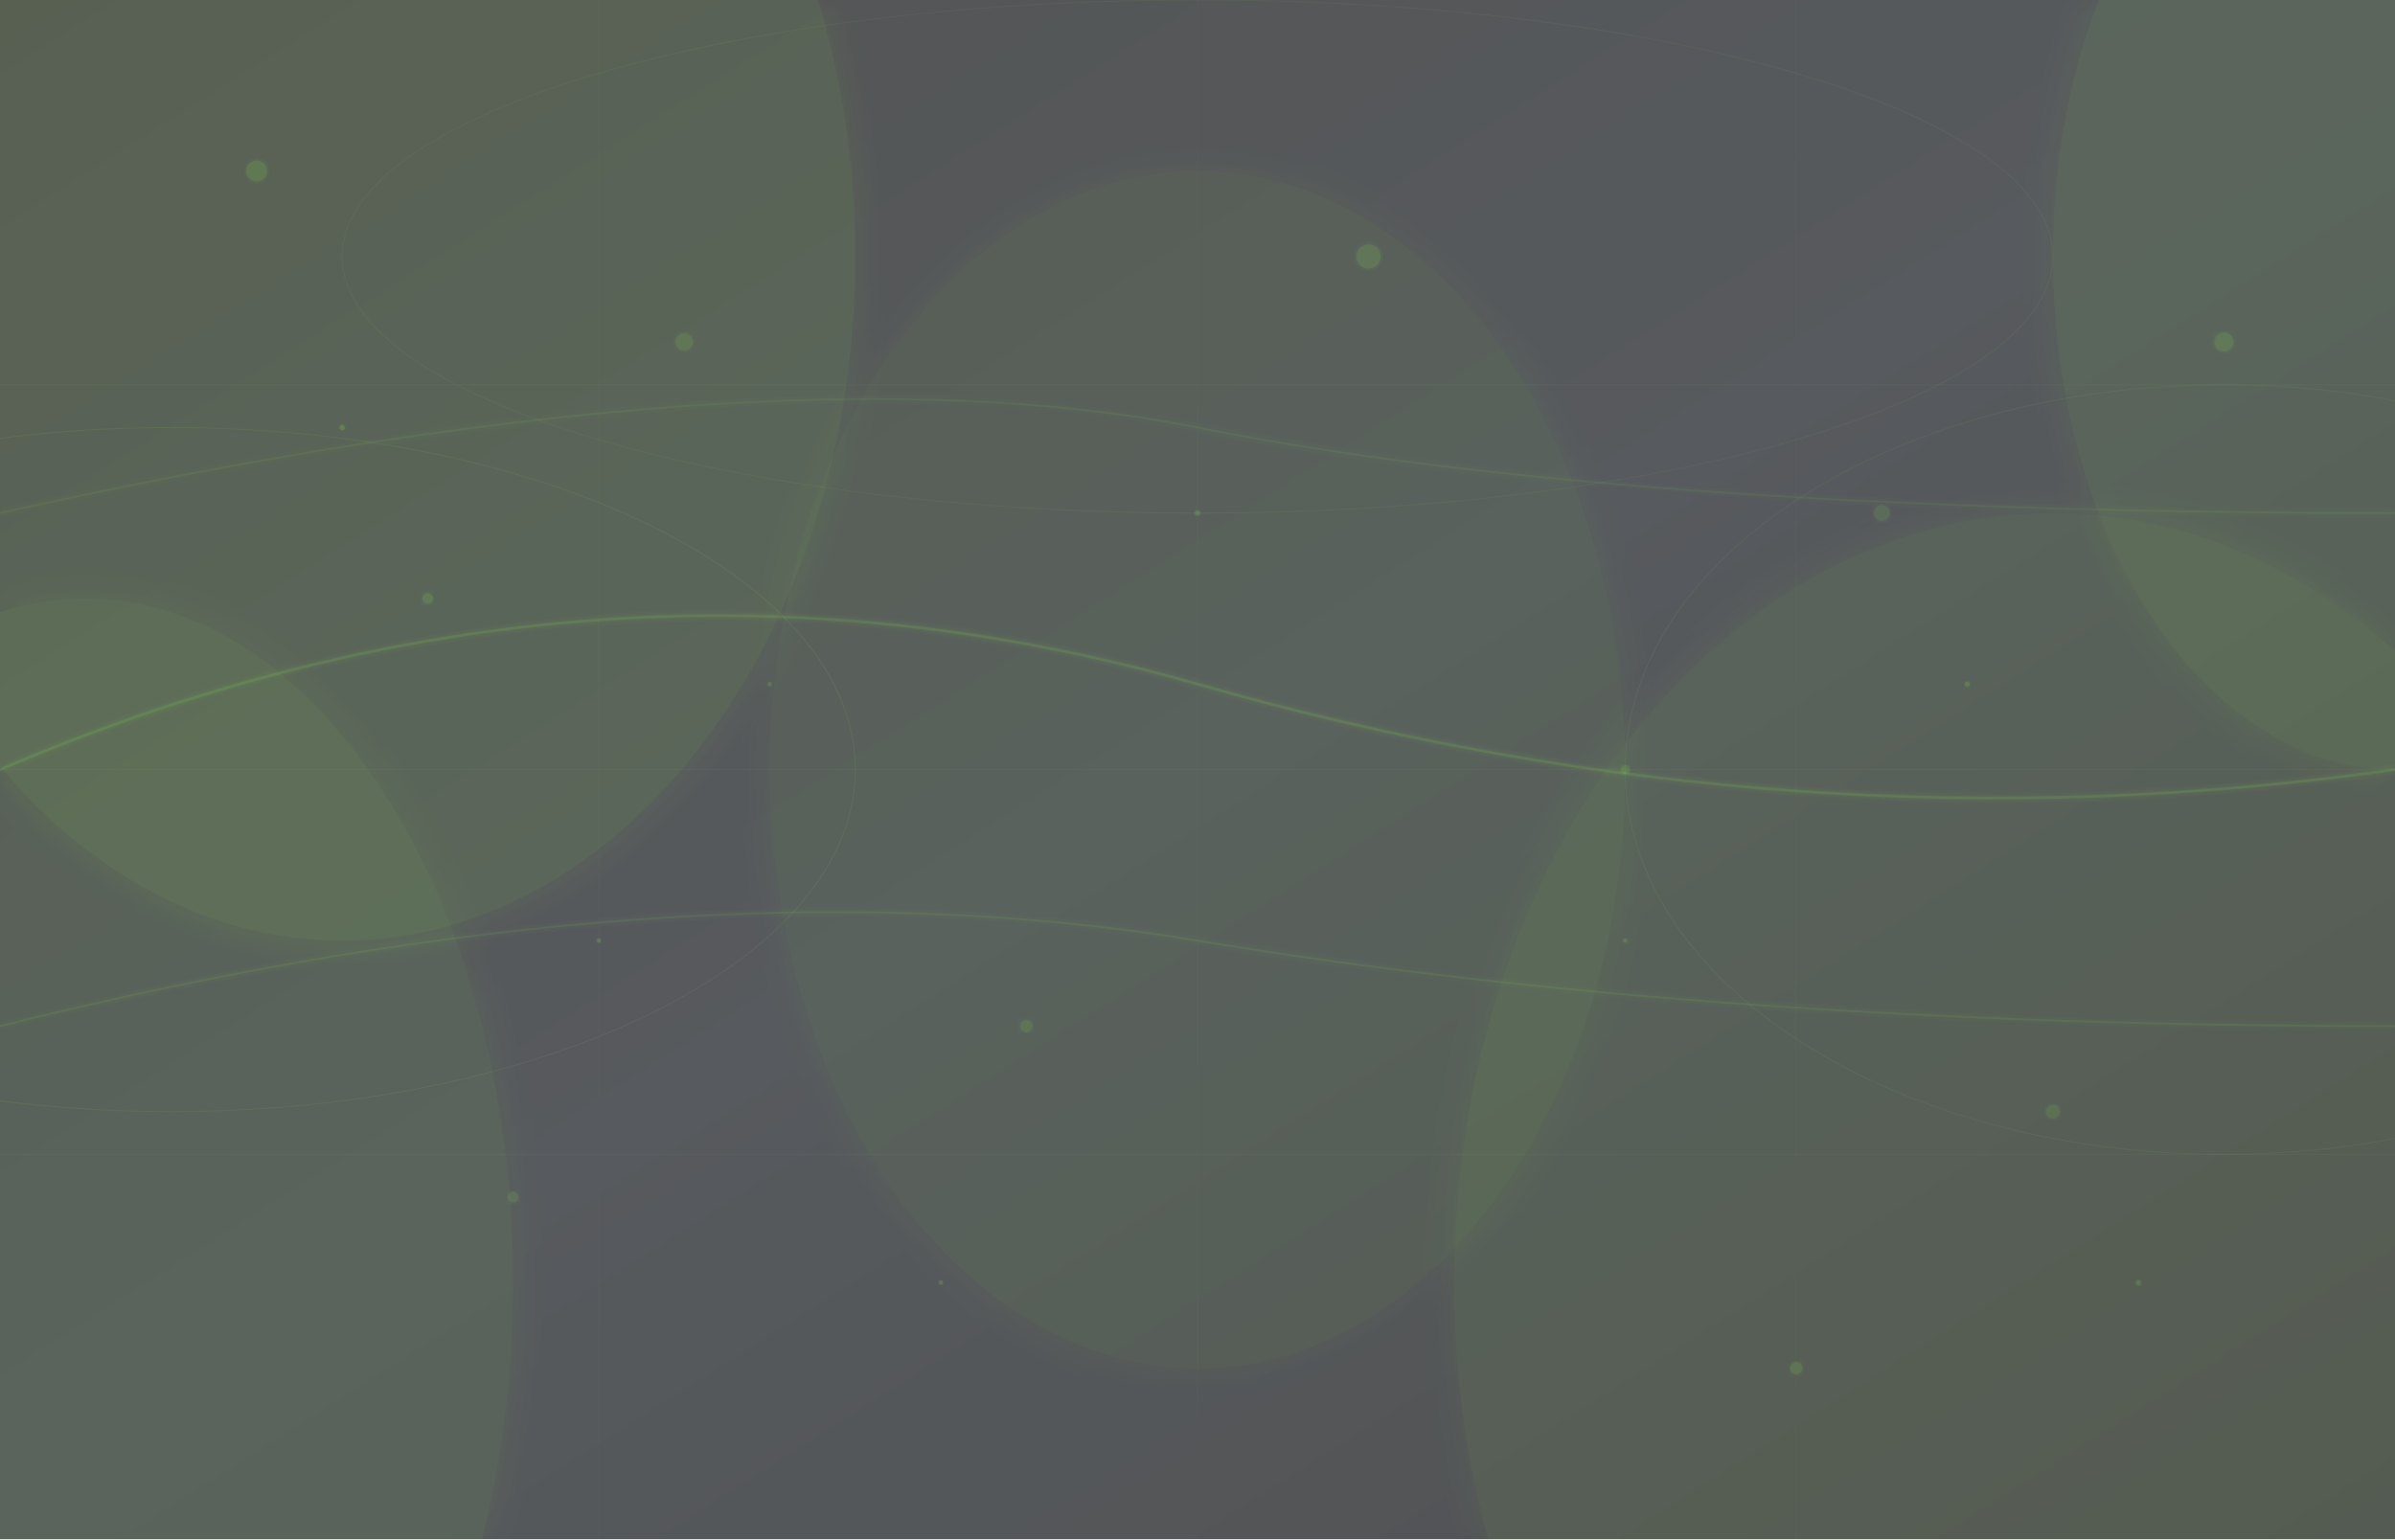
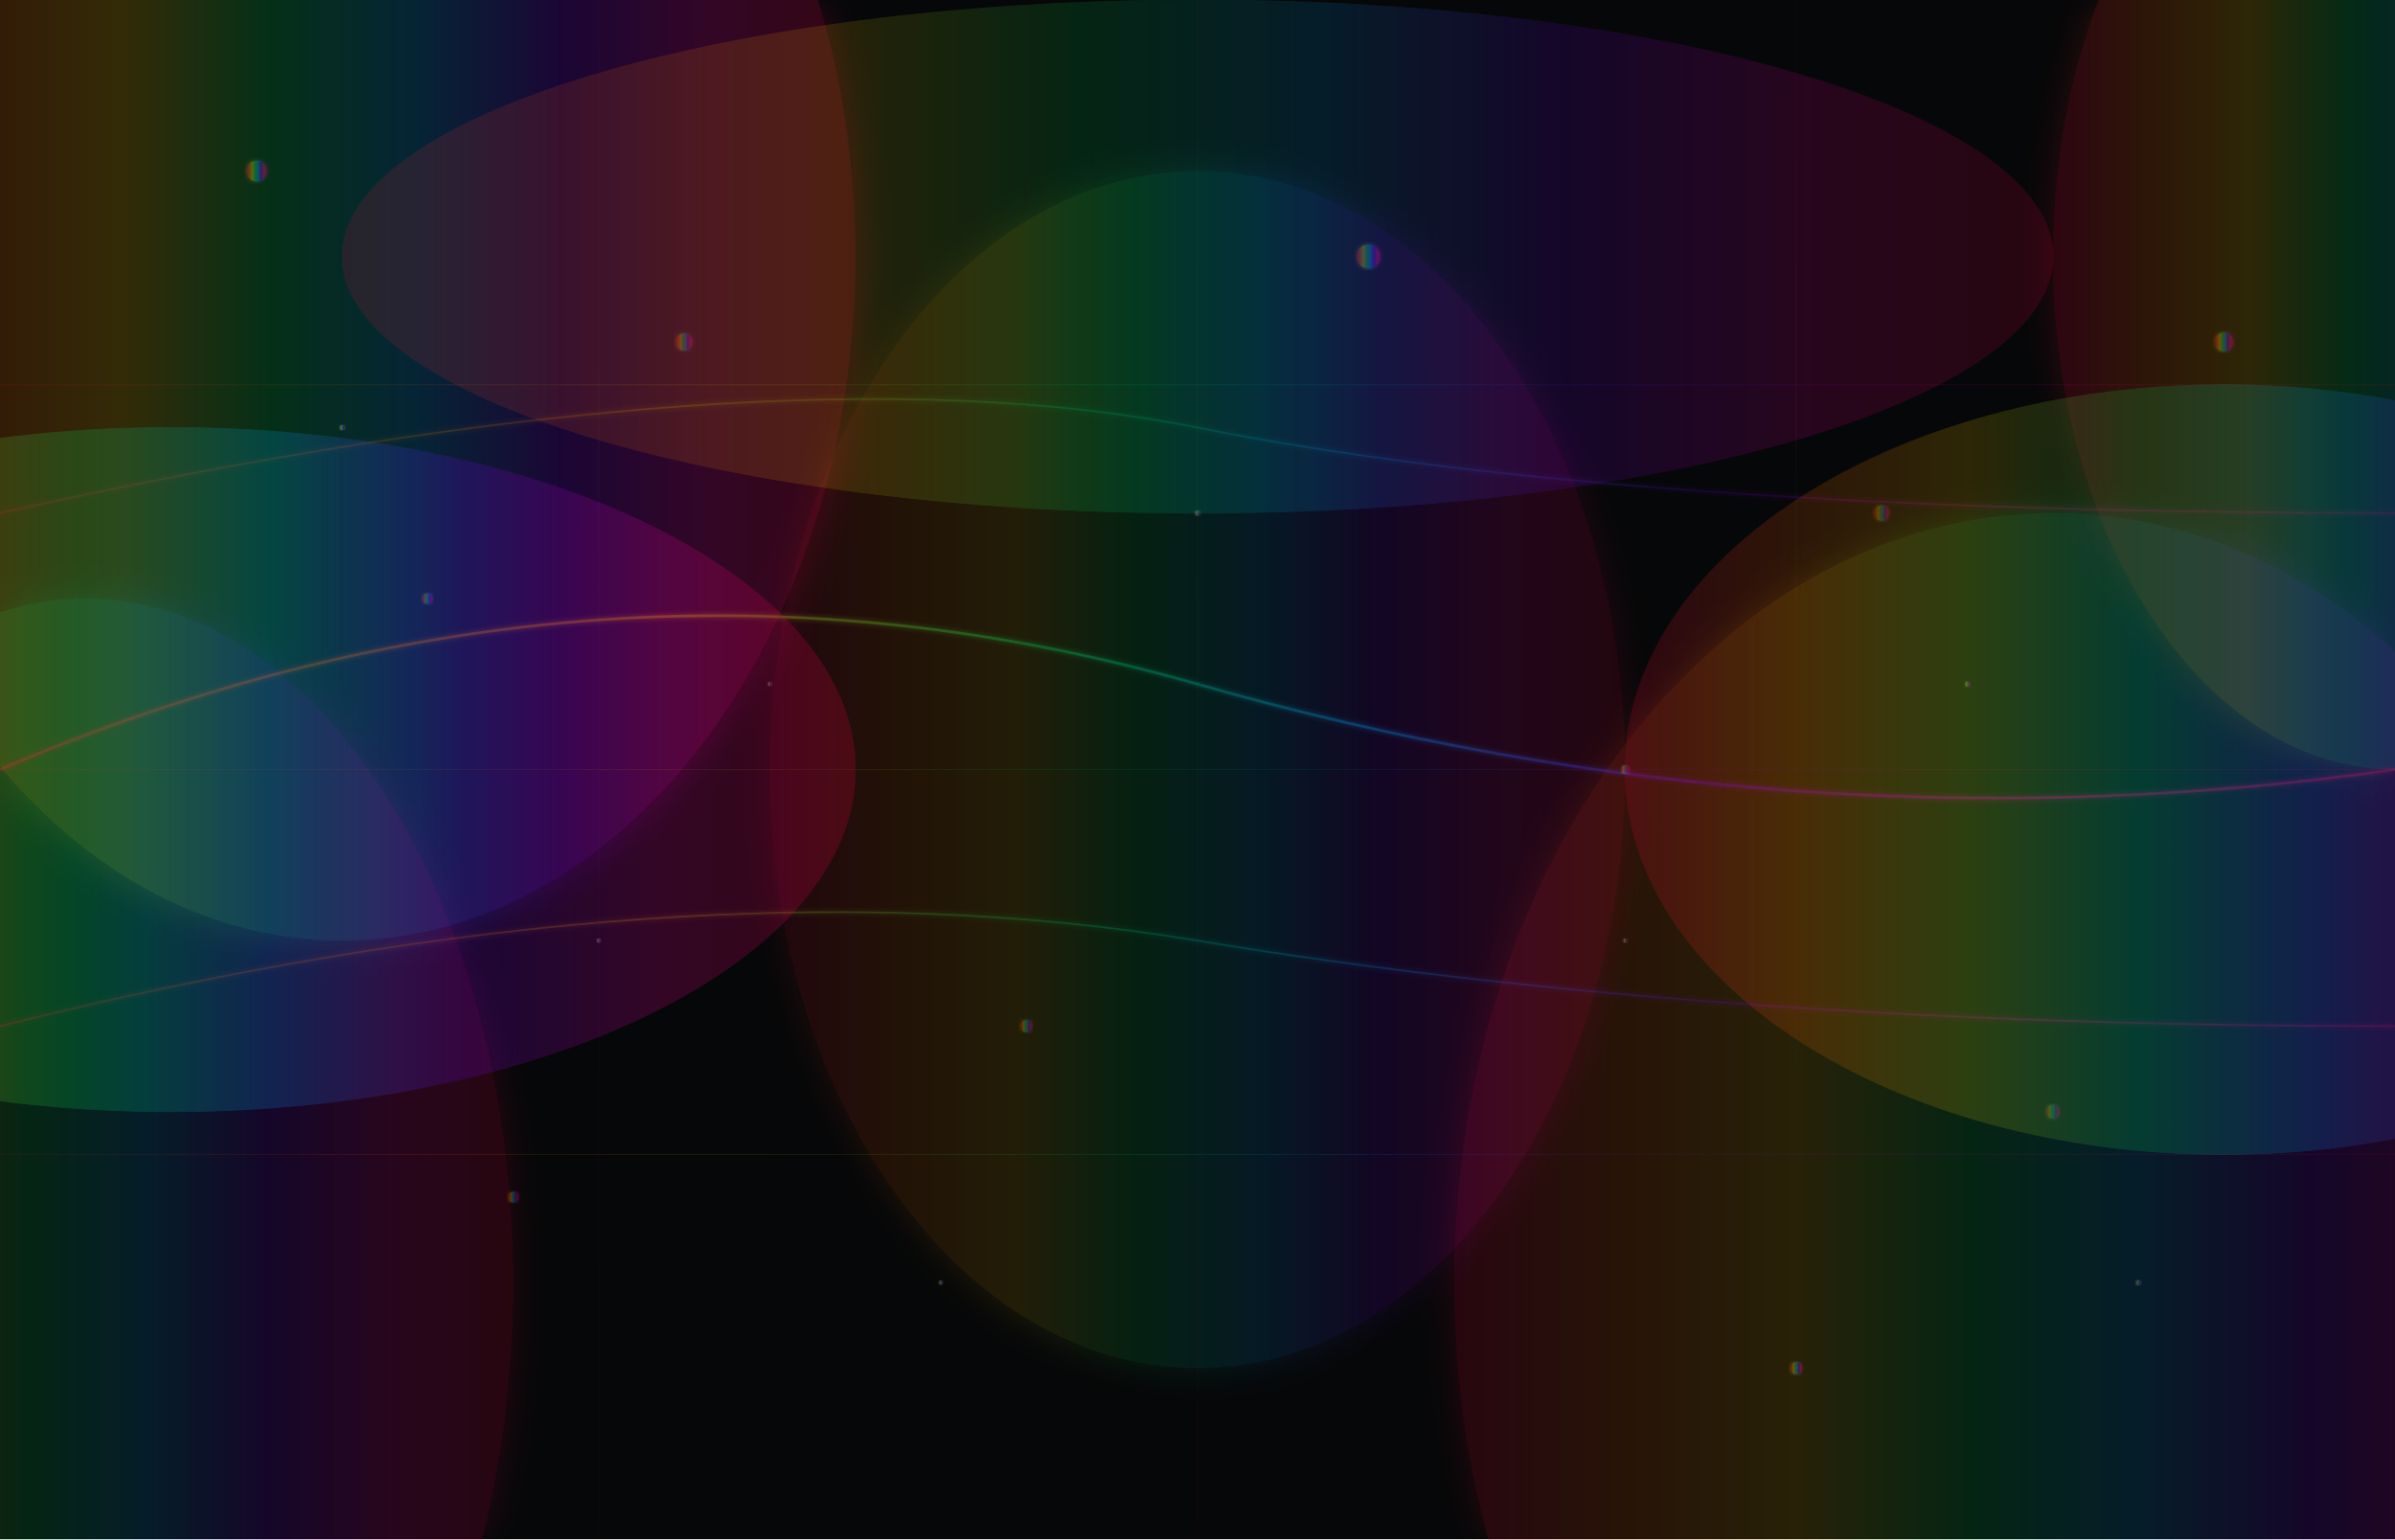
<svg xmlns="http://www.w3.org/2000/svg" viewBox="0 0 2800 1800">
  <defs>
-     <linearGradient id="darkBg" x1="0%" y1="0%" x2="100%" y2="100%">
-       <stop offset="0%" style="stop-color:#0a0a0a;stop-opacity:1" />
-       <stop offset="50%" style="stop-color:#0f1419;stop-opacity:1" />
-       <stop offset="100%" style="stop-color:#060708;stop-opacity:1" />
+     <linearGradient id="rh1" gradientUnits="userSpaceOnUse" x1="-200.00" y1="300.00" x2="1000.00" y2="300.00">
+       <stop offset="0%" stop-color="#ff0040" />
+       <stop offset="14.3%" stop-color="#ff6600" />
+       <stop offset="28.6%" stop-color="#ffcc00" />
+       <stop offset="42.9%" stop-color="#00e85a" />
+       <stop offset="57.1%" stop-color="#00aaff" />
+       <stop offset="71.4%" stop-color="#7700ff" />
+       <stop offset="85.7%" stop-color="#ff00aa" />
+       <stop offset="100%" stop-color="#ff0040" />
+     </linearGradient>
+     <linearGradient id="rh2" gradientUnits="userSpaceOnUse" x1="1700.00" y1="1500.00" x2="3100.00" y2="1500.00">
+       <stop offset="0%" stop-color="#ff0040" />
+       <stop offset="14.3%" stop-color="#ff6600" />
+       <stop offset="28.6%" stop-color="#ffcc00" />
+       <stop offset="42.9%" stop-color="#00e85a" />
+       <stop offset="57.1%" stop-color="#00aaff" />
+       <stop offset="71.4%" stop-color="#7700ff" />
+       <stop offset="85.7%" stop-color="#ff00aa" />
+       <stop offset="100%" stop-color="#ff0040" />
+     </linearGradient>
+     <linearGradient id="rh3" gradientUnits="userSpaceOnUse" x1="900.00" y1="900.00" x2="1900.00" y2="900.00">
+       <stop offset="0%" stop-color="#ff0040" />
+       <stop offset="14.3%" stop-color="#ff6600" />
+       <stop offset="28.6%" stop-color="#ffcc00" />
+       <stop offset="42.9%" stop-color="#00e85a" />
+       <stop offset="57.1%" stop-color="#00aaff" />
+       <stop offset="71.4%" stop-color="#7700ff" />
+       <stop offset="85.7%" stop-color="#ff00aa" />
+       <stop offset="100%" stop-color="#ff0040" />
+     </linearGradient>
+     <linearGradient id="rh4" gradientUnits="userSpaceOnUse" x1="2400.00" y1="300.00" x2="3200.00" y2="300.00">
+       <stop offset="0%" stop-color="#ff0040" />
+       <stop offset="14.3%" stop-color="#ff6600" />
+       <stop offset="28.6%" stop-color="#ffcc00" />
+       <stop offset="42.9%" stop-color="#00e85a" />
+       <stop offset="57.1%" stop-color="#00aaff" />
+       <stop offset="71.4%" stop-color="#7700ff" />
+       <stop offset="85.7%" stop-color="#ff00aa" />
+       <stop offset="100%" stop-color="#ff0040" />
+     </linearGradient>
+     <linearGradient id="rh5" gradientUnits="userSpaceOnUse" x1="-400.00" y1="1500.00" x2="600.00" y2="1500.00">
+       <stop offset="0%" stop-color="#ff0040" />
+       <stop offset="14.3%" stop-color="#ff6600" />
+       <stop offset="28.6%" stop-color="#ffcc00" />
+       <stop offset="42.9%" stop-color="#00e85a" />
+       <stop offset="57.1%" stop-color="#00aaff" />
+       <stop offset="71.4%" stop-color="#7700ff" />
+       <stop offset="85.7%" stop-color="#ff00aa" />
+       <stop offset="100%" stop-color="#ff0040" />
+     </linearGradient>
+     <linearGradient id="rh6" gradientUnits="userSpaceOnUse" x1="-600.00" y1="900.00" x2="1000.00" y2="900.00">
+       <stop offset="0%" stop-color="#ff0040" />
+       <stop offset="14.3%" stop-color="#ff6600" />
+       <stop offset="28.6%" stop-color="#ffcc00" />
+       <stop offset="42.9%" stop-color="#00e85a" />
+       <stop offset="57.1%" stop-color="#00aaff" />
+       <stop offset="71.4%" stop-color="#7700ff" />
+       <stop offset="85.7%" stop-color="#ff00aa" />
+       <stop offset="100%" stop-color="#ff0040" />
+     </linearGradient>
+     <linearGradient id="rh7" gradientUnits="userSpaceOnUse" x1="1900.00" y1="900.00" x2="3300.00" y2="900.00">
+       <stop offset="0%" stop-color="#ff0040" />
+       <stop offset="14.3%" stop-color="#ff6600" />
+       <stop offset="28.6%" stop-color="#ffcc00" />
+       <stop offset="42.9%" stop-color="#00e85a" />
+       <stop offset="57.1%" stop-color="#00aaff" />
+       <stop offset="71.4%" stop-color="#7700ff" />
+       <stop offset="85.7%" stop-color="#ff00aa" />
+       <stop offset="100%" stop-color="#ff0040" />
+     </linearGradient>
+     <linearGradient id="rh8" gradientUnits="userSpaceOnUse" x1="400.00" y1="300.00" x2="2400.00" y2="300.00">
+       <stop offset="0%" stop-color="#ff0040" />
+       <stop offset="14.3%" stop-color="#ff6600" />
+       <stop offset="28.6%" stop-color="#ffcc00" />
+       <stop offset="42.9%" stop-color="#00e85a" />
+       <stop offset="57.1%" stop-color="#00aaff" />
+       <stop offset="71.4%" stop-color="#7700ff" />
+       <stop offset="85.7%" stop-color="#ff00aa" />
+       <stop offset="100%" stop-color="#ff0040" />
+     </linearGradient>
+     <linearGradient id="rh9" gradientUnits="userSpaceOnUse" x1="0.00" y1="600.00" x2="2800.00" y2="600.00">
+       <stop offset="0%" stop-color="#ff0040" />
+       <stop offset="14.3%" stop-color="#ff6600" />
+       <stop offset="28.6%" stop-color="#ffcc00" />
+       <stop offset="42.9%" stop-color="#00e85a" />
+       <stop offset="57.1%" stop-color="#00aaff" />
+       <stop offset="71.4%" stop-color="#7700ff" />
+       <stop offset="85.7%" stop-color="#ff00aa" />
+       <stop offset="100%" stop-color="#ff0040" />
+     </linearGradient>
+     <linearGradient id="rh10" gradientUnits="userSpaceOnUse" x1="0.00" y1="1000.00" x2="2800.00" y2="1000.00">
+       <stop offset="0%" stop-color="#ff0040" />
+       <stop offset="14.3%" stop-color="#ff6600" />
+       <stop offset="28.6%" stop-color="#ffcc00" />
+       <stop offset="42.9%" stop-color="#00e85a" />
+       <stop offset="57.1%" stop-color="#00aaff" />
+       <stop offset="71.4%" stop-color="#7700ff" />
+       <stop offset="85.7%" stop-color="#ff00aa" />
+       <stop offset="100%" stop-color="#ff0040" />
+     </linearGradient>
+     <linearGradient id="rh11" gradientUnits="userSpaceOnUse" x1="0.00" y1="400.00" x2="2800.00" y2="400.00">
+       <stop offset="0%" stop-color="#ff0040" />
+       <stop offset="14.3%" stop-color="#ff6600" />
+       <stop offset="28.6%" stop-color="#ffcc00" />
+       <stop offset="42.9%" stop-color="#00e85a" />
+       <stop offset="57.1%" stop-color="#00aaff" />
+       <stop offset="71.4%" stop-color="#7700ff" />
+       <stop offset="85.7%" stop-color="#ff00aa" />
+       <stop offset="100%" stop-color="#ff0040" />
+     </linearGradient>
+     <linearGradient id="rh12" gradientUnits="userSpaceOnUse" x1="288.00" y1="200.00" x2="312.00" y2="200.00">
+       <stop offset="0%" stop-color="#ff0040" />
+       <stop offset="14.3%" stop-color="#ff6600" />
+       <stop offset="28.6%" stop-color="#ffcc00" />
+       <stop offset="42.9%" stop-color="#00e85a" />
+       <stop offset="57.1%" stop-color="#00aaff" />
+       <stop offset="71.4%" stop-color="#7700ff" />
+       <stop offset="85.7%" stop-color="#ff00aa" />
+       <stop offset="100%" stop-color="#ff0040" />
+     </linearGradient>
+     <linearGradient id="rh13" gradientUnits="userSpaceOnUse" x1="790.00" y1="400.00" x2="810.00" y2="400.00">
+       <stop offset="0%" stop-color="#ff0040" />
+       <stop offset="14.3%" stop-color="#ff6600" />
+       <stop offset="28.6%" stop-color="#ffcc00" />
+       <stop offset="42.9%" stop-color="#00e85a" />
+       <stop offset="57.1%" stop-color="#00aaff" />
+       <stop offset="71.4%" stop-color="#7700ff" />
+       <stop offset="85.7%" stop-color="#ff00aa" />
+       <stop offset="100%" stop-color="#ff0040" />
+     </linearGradient>
+     <linearGradient id="rh14" gradientUnits="userSpaceOnUse" x1="1586.00" y1="300.00" x2="1614.00" y2="300.00">
+       <stop offset="0%" stop-color="#ff0040" />
+       <stop offset="14.3%" stop-color="#ff6600" />
+       <stop offset="28.6%" stop-color="#ffcc00" />
+       <stop offset="42.9%" stop-color="#00e85a" />
+       <stop offset="57.1%" stop-color="#00aaff" />
+       <stop offset="71.4%" stop-color="#7700ff" />
+       <stop offset="85.7%" stop-color="#ff00aa" />
+       <stop offset="100%" stop-color="#ff0040" />
+     </linearGradient>
+     <linearGradient id="rh15" gradientUnits="userSpaceOnUse" x1="2191.00" y1="600.00" x2="2209.00" y2="600.00">
+       <stop offset="0%" stop-color="#ff0040" />
+       <stop offset="14.3%" stop-color="#ff6600" />
+       <stop offset="28.6%" stop-color="#ffcc00" />
+       <stop offset="42.9%" stop-color="#00e85a" />
+       <stop offset="57.1%" stop-color="#00aaff" />
+       <stop offset="71.4%" stop-color="#7700ff" />
+       <stop offset="85.7%" stop-color="#ff00aa" />
+       <stop offset="100%" stop-color="#ff0040" />
+     </linearGradient>
+     <linearGradient id="rh16" gradientUnits="userSpaceOnUse" x1="2589.00" y1="400.00" x2="2611.00" y2="400.00">
+       <stop offset="0%" stop-color="#ff0040" />
+       <stop offset="14.3%" stop-color="#ff6600" />
+       <stop offset="28.6%" stop-color="#ffcc00" />
+       <stop offset="42.9%" stop-color="#00e85a" />
+       <stop offset="57.1%" stop-color="#00aaff" />
+       <stop offset="71.4%" stop-color="#7700ff" />
+       <stop offset="85.7%" stop-color="#ff00aa" />
+       <stop offset="100%" stop-color="#ff0040" />
+     </linearGradient>
+     <linearGradient id="rh17" gradientUnits="userSpaceOnUse" x1="494.00" y1="700.00" x2="506.00" y2="700.00">
+       <stop offset="0%" stop-color="#ff0040" />
+       <stop offset="14.3%" stop-color="#ff6600" />
+       <stop offset="28.6%" stop-color="#ffcc00" />
+       <stop offset="42.9%" stop-color="#00e85a" />
+       <stop offset="57.1%" stop-color="#00aaff" />
+       <stop offset="71.4%" stop-color="#7700ff" />
+       <stop offset="85.7%" stop-color="#ff00aa" />
+       <stop offset="100%" stop-color="#ff0040" />
+     </linearGradient>
+     <linearGradient id="rh18" gradientUnits="userSpaceOnUse" x1="1193.00" y1="1200.00" x2="1207.00" y2="1200.00">
+       <stop offset="0%" stop-color="#ff0040" />
+       <stop offset="14.3%" stop-color="#ff6600" />
+       <stop offset="28.6%" stop-color="#ffcc00" />
+       <stop offset="42.9%" stop-color="#00e85a" />
+       <stop offset="57.1%" stop-color="#00aaff" />
+       <stop offset="71.4%" stop-color="#7700ff" />
+       <stop offset="85.7%" stop-color="#ff00aa" />
+       <stop offset="100%" stop-color="#ff0040" />
+     </linearGradient>
+     <linearGradient id="rh19" gradientUnits="userSpaceOnUse" x1="1895.00" y1="900.00" x2="1905.00" y2="900.00">
+       <stop offset="0%" stop-color="#ff0040" />
+       <stop offset="14.3%" stop-color="#ff6600" />
+       <stop offset="28.6%" stop-color="#ffcc00" />
+       <stop offset="42.9%" stop-color="#00e85a" />
+       <stop offset="57.1%" stop-color="#00aaff" />
+       <stop offset="71.4%" stop-color="#7700ff" />
+       <stop offset="85.7%" stop-color="#ff00aa" />
+       <stop offset="100%" stop-color="#ff0040" />
+     </linearGradient>
+     <linearGradient id="rh20" gradientUnits="userSpaceOnUse" x1="2392.00" y1="1300.00" x2="2408.00" y2="1300.00">
+       <stop offset="0%" stop-color="#ff0040" />
+       <stop offset="14.3%" stop-color="#ff6600" />
+       <stop offset="28.6%" stop-color="#ffcc00" />
+       <stop offset="42.9%" stop-color="#00e85a" />
+       <stop offset="57.1%" stop-color="#00aaff" />
+       <stop offset="71.4%" stop-color="#7700ff" />
+       <stop offset="85.7%" stop-color="#ff00aa" />
+       <stop offset="100%" stop-color="#ff0040" />
+     </linearGradient>
+     <linearGradient id="rh21" gradientUnits="userSpaceOnUse" x1="594.00" y1="1400.00" x2="606.00" y2="1400.00">
+       <stop offset="0%" stop-color="#ff0040" />
+       <stop offset="14.3%" stop-color="#ff6600" />
+       <stop offset="28.6%" stop-color="#ffcc00" />
+       <stop offset="42.9%" stop-color="#00e85a" />
+       <stop offset="57.1%" stop-color="#00aaff" />
+       <stop offset="71.4%" stop-color="#7700ff" />
+       <stop offset="85.7%" stop-color="#ff00aa" />
+       <stop offset="100%" stop-color="#ff0040" />
+     </linearGradient>
+     <linearGradient id="rh22" gradientUnits="userSpaceOnUse" x1="2093.00" y1="1600.00" x2="2107.00" y2="1600.00">
+       <stop offset="0%" stop-color="#ff0040" />
+       <stop offset="14.3%" stop-color="#ff6600" />
+       <stop offset="28.6%" stop-color="#ffcc00" />
+       <stop offset="42.9%" stop-color="#00e85a" />
+       <stop offset="57.1%" stop-color="#00aaff" />
+       <stop offset="71.4%" stop-color="#7700ff" />
+       <stop offset="85.7%" stop-color="#ff00aa" />
+       <stop offset="100%" stop-color="#ff0040" />
+     </linearGradient>
+     <linearGradient id="rh23" gradientUnits="userSpaceOnUse" x1="397.00" y1="500.00" x2="403.00" y2="500.00">
+       <stop offset="0%" stop-color="#ff0040" />
+       <stop offset="14.3%" stop-color="#ff6600" />
+       <stop offset="28.6%" stop-color="#ffcc00" />
+       <stop offset="42.9%" stop-color="#00e85a" />
+       <stop offset="57.1%" stop-color="#00aaff" />
+       <stop offset="71.4%" stop-color="#7700ff" />
+       <stop offset="85.7%" stop-color="#ff00aa" />
+       <stop offset="100%" stop-color="#ff0040" />
+     </linearGradient>
+     <linearGradient id="rh24" gradientUnits="userSpaceOnUse" x1="897.50" y1="800.00" x2="902.50" y2="800.00">
+       <stop offset="0%" stop-color="#ff0040" />
+       <stop offset="14.3%" stop-color="#ff6600" />
+       <stop offset="28.6%" stop-color="#ffcc00" />
+       <stop offset="42.9%" stop-color="#00e85a" />
+       <stop offset="57.1%" stop-color="#00aaff" />
+       <stop offset="71.4%" stop-color="#7700ff" />
+       <stop offset="85.7%" stop-color="#ff00aa" />
+       <stop offset="100%" stop-color="#ff0040" />
+     </linearGradient>
+     <linearGradient id="rh25" gradientUnits="userSpaceOnUse" x1="1397.00" y1="600.00" x2="1403.00" y2="600.00">
+       <stop offset="0%" stop-color="#ff0040" />
+       <stop offset="14.3%" stop-color="#ff6600" />
+       <stop offset="28.6%" stop-color="#ffcc00" />
+       <stop offset="42.9%" stop-color="#00e85a" />
+       <stop offset="57.1%" stop-color="#00aaff" />
+       <stop offset="71.4%" stop-color="#7700ff" />
+       <stop offset="85.7%" stop-color="#ff00aa" />
+       <stop offset="100%" stop-color="#ff0040" />
+     </linearGradient>
+     <linearGradient id="rh26" gradientUnits="userSpaceOnUse" x1="1897.50" y1="1100.00" x2="1902.50" y2="1100.00">
+       <stop offset="0%" stop-color="#ff0040" />
+       <stop offset="14.3%" stop-color="#ff6600" />
+       <stop offset="28.6%" stop-color="#ffcc00" />
+       <stop offset="42.9%" stop-color="#00e85a" />
+       <stop offset="57.1%" stop-color="#00aaff" />
+       <stop offset="71.4%" stop-color="#7700ff" />
+       <stop offset="85.7%" stop-color="#ff00aa" />
+       <stop offset="100%" stop-color="#ff0040" />
+     </linearGradient>
+     <linearGradient id="rh27" gradientUnits="userSpaceOnUse" x1="2297.00" y1="800.00" x2="2303.00" y2="800.00">
+       <stop offset="0%" stop-color="#ff0040" />
+       <stop offset="14.3%" stop-color="#ff6600" />
+       <stop offset="28.6%" stop-color="#ffcc00" />
+       <stop offset="42.9%" stop-color="#00e85a" />
+       <stop offset="57.1%" stop-color="#00aaff" />
+       <stop offset="71.4%" stop-color="#7700ff" />
+       <stop offset="85.7%" stop-color="#ff00aa" />
+       <stop offset="100%" stop-color="#ff0040" />
+     </linearGradient>
+     <linearGradient id="rh28" gradientUnits="userSpaceOnUse" x1="697.50" y1="1100.00" x2="702.50" y2="1100.00">
+       <stop offset="0%" stop-color="#ff0040" />
+       <stop offset="14.3%" stop-color="#ff6600" />
+       <stop offset="28.6%" stop-color="#ffcc00" />
+       <stop offset="42.9%" stop-color="#00e85a" />
+       <stop offset="57.1%" stop-color="#00aaff" />
+       <stop offset="71.4%" stop-color="#7700ff" />
+       <stop offset="85.7%" stop-color="#ff00aa" />
+       <stop offset="100%" stop-color="#ff0040" />
+     </linearGradient>
+     <linearGradient id="rh29" gradientUnits="userSpaceOnUse" x1="2497.00" y1="1500.00" x2="2503.00" y2="1500.00">
+       <stop offset="0%" stop-color="#ff0040" />
+       <stop offset="14.3%" stop-color="#ff6600" />
+       <stop offset="28.6%" stop-color="#ffcc00" />
+       <stop offset="42.9%" stop-color="#00e85a" />
+       <stop offset="57.1%" stop-color="#00aaff" />
+       <stop offset="71.4%" stop-color="#7700ff" />
+       <stop offset="85.7%" stop-color="#ff00aa" />
+       <stop offset="100%" stop-color="#ff0040" />
+     </linearGradient>
+     <linearGradient id="rh30" gradientUnits="userSpaceOnUse" x1="1097.50" y1="1500.00" x2="1102.50" y2="1500.00">
+       <stop offset="0%" stop-color="#ff0040" />
+       <stop offset="14.3%" stop-color="#ff6600" />
+       <stop offset="28.6%" stop-color="#ffcc00" />
+       <stop offset="42.9%" stop-color="#00e85a" />
+       <stop offset="57.1%" stop-color="#00aaff" />
+       <stop offset="71.4%" stop-color="#7700ff" />
+       <stop offset="85.7%" stop-color="#ff00aa" />
+       <stop offset="100%" stop-color="#ff0040" />
+     </linearGradient>
+     <linearGradient id="rh31" gradientUnits="userSpaceOnUse" x1="0.00" y1="450.00" x2="2800.00" y2="450.00">
+       <stop offset="0%" stop-color="#ff0040" />
+       <stop offset="14.3%" stop-color="#ff6600" />
+       <stop offset="28.6%" stop-color="#ffcc00" />
+       <stop offset="42.9%" stop-color="#00e85a" />
+       <stop offset="57.1%" stop-color="#00aaff" />
+       <stop offset="71.4%" stop-color="#7700ff" />
+       <stop offset="85.7%" stop-color="#ff00aa" />
+       <stop offset="100%" stop-color="#ff0040" />
+     </linearGradient>
+     <linearGradient id="rh32" gradientUnits="userSpaceOnUse" x1="0.00" y1="900.00" x2="2800.00" y2="900.00">
+       <stop offset="0%" stop-color="#ff0040" />
+       <stop offset="14.3%" stop-color="#ff6600" />
+       <stop offset="28.6%" stop-color="#ffcc00" />
+       <stop offset="42.9%" stop-color="#00e85a" />
+       <stop offset="57.1%" stop-color="#00aaff" />
+       <stop offset="71.4%" stop-color="#7700ff" />
+       <stop offset="85.7%" stop-color="#ff00aa" />
+       <stop offset="100%" stop-color="#ff0040" />
+     </linearGradient>
+     <linearGradient id="rh33" gradientUnits="userSpaceOnUse" x1="0.00" y1="1350.00" x2="2800.00" y2="1350.00">
+       <stop offset="0%" stop-color="#ff0040" />
+       <stop offset="14.3%" stop-color="#ff6600" />
+       <stop offset="28.6%" stop-color="#ffcc00" />
+       <stop offset="42.9%" stop-color="#00e85a" />
+       <stop offset="57.1%" stop-color="#00aaff" />
+       <stop offset="71.4%" stop-color="#7700ff" />
+       <stop offset="85.7%" stop-color="#ff00aa" />
+       <stop offset="100%" stop-color="#ff0040" />
+     </linearGradient>
+     <linearGradient id="rh34" gradientUnits="userSpaceOnUse" x1="700.00" y1="0.00" x2="700.00" y2="1800.00">
+       <stop offset="0%" stop-color="#ff0040" />
+       <stop offset="14.3%" stop-color="#ff6600" />
+       <stop offset="28.6%" stop-color="#ffcc00" />
+       <stop offset="42.9%" stop-color="#00e85a" />
+       <stop offset="57.1%" stop-color="#00aaff" />
+       <stop offset="71.4%" stop-color="#7700ff" />
+       <stop offset="85.7%" stop-color="#ff00aa" />
+       <stop offset="100%" stop-color="#ff0040" />
+     </linearGradient>
+     <linearGradient id="rh35" gradientUnits="userSpaceOnUse" x1="1400.00" y1="0.00" x2="1400.00" y2="1800.00">
+       <stop offset="0%" stop-color="#ff0040" />
+       <stop offset="14.3%" stop-color="#ff6600" />
+       <stop offset="28.6%" stop-color="#ffcc00" />
+       <stop offset="42.9%" stop-color="#00e85a" />
+       <stop offset="57.1%" stop-color="#00aaff" />
+       <stop offset="71.4%" stop-color="#7700ff" />
+       <stop offset="85.7%" stop-color="#ff00aa" />
+       <stop offset="100%" stop-color="#ff0040" />
+     </linearGradient>
+     <linearGradient id="rh36" gradientUnits="userSpaceOnUse" x1="2100.00" y1="0.00" x2="2100.00" y2="1800.00">
+       <stop offset="0%" stop-color="#ff0040" />
+       <stop offset="14.3%" stop-color="#ff6600" />
+       <stop offset="28.6%" stop-color="#ffcc00" />
+       <stop offset="42.9%" stop-color="#00e85a" />
+       <stop offset="57.1%" stop-color="#00aaff" />
+       <stop offset="71.4%" stop-color="#7700ff" />
+       <stop offset="85.7%" stop-color="#ff00aa" />
+       <stop offset="100%" stop-color="#ff0040" />
    </linearGradient>
    <filter id="particleBlur">
      <feGaussianBlur stdDeviation="3" result="coloredBlur" />
      <feMerge>
        <feMergeNode in="coloredBlur" />
        <feMergeNode in="SourceGraphic" />
      </feMerge>
    </filter>
    <filter id="softGlow">
      <feGaussianBlur stdDeviation="20" result="coloredBlur" />
      <feMerge>
        <feMergeNode in="coloredBlur" />
        <feMergeNode in="SourceGraphic" />
      </feMerge>
    </filter>
  </defs>
-   <g opacity="0.7">
-     <rect width="2800" height="1800" fill="url(#darkBg)" />
-     <ellipse cx="400" cy="300" rx="600" ry="800" fill="#66ff00" opacity="0.08" filter="url(#softGlow)" />
-     <ellipse cx="2400" cy="1500" rx="700" ry="900" fill="#66ff00" opacity="0.06" filter="url(#softGlow)" />
-     <ellipse cx="1400" cy="900" rx="500" ry="700" fill="#66ff00" opacity="0.05" filter="url(#softGlow)" />
-     <ellipse cx="2800" cy="300" rx="400" ry="600" fill="#66ff00" opacity="0.07" filter="url(#softGlow)" />
-     <ellipse cx="100" cy="1500" rx="500" ry="800" fill="#66ff00" opacity="0.06" filter="url(#softGlow)" />
-     <path d="M 0,900 Q 700,600 1400,800 T 2800,900" stroke="#66ff00" stroke-width="3" fill="none" opacity="0.15" filter="url(#particleBlur)" />
-     <path d="M 0,1200 Q 800,1000 1400,1100 T 2800,1200" stroke="#66ff00" stroke-width="2" fill="none" opacity="0.1" filter="url(#particleBlur)" />
-     <path d="M 0,600 Q 900,400 1400,500 T 2800,600" stroke="#66ff00" stroke-width="2" fill="none" opacity="0.08" filter="url(#particleBlur)" />
-     <circle cx="300" cy="200" r="12" fill="#66ff00" opacity="0.15" filter="url(#particleBlur)" />
-     <circle cx="800" cy="400" r="10" fill="#66ff00" opacity="0.12" filter="url(#particleBlur)" />
-     <circle cx="1600" cy="300" r="14" fill="#66ff00" opacity="0.14" filter="url(#particleBlur)" />
-     <circle cx="2200" cy="600" r="9" fill="#66ff00" opacity="0.11" filter="url(#particleBlur)" />
-     <circle cx="2600" cy="400" r="11" fill="#66ff00" opacity="0.13" filter="url(#particleBlur)" />
-     <circle cx="500" cy="700" r="6" fill="#66ff00" opacity="0.14" filter="url(#particleBlur)" />
-     <circle cx="1200" cy="1200" r="7" fill="#66ff00" opacity="0.12" filter="url(#particleBlur)" />
-     <circle cx="1900" cy="900" r="5" fill="#66ff00" opacity="0.13" filter="url(#particleBlur)" />
-     <circle cx="2400" cy="1300" r="8" fill="#66ff00" opacity="0.11" filter="url(#particleBlur)" />
-     <circle cx="600" cy="1400" r="6" fill="#66ff00" opacity="0.12" filter="url(#particleBlur)" />
-     <circle cx="2100" cy="1600" r="7" fill="#66ff00" opacity="0.14" filter="url(#particleBlur)" />
-     <circle cx="400" cy="500" r="3" fill="#66ff00" opacity="0.18" filter="url(#particleBlur)" />
-     <circle cx="900" cy="800" r="2.5" fill="#66ff00" opacity="0.16" filter="url(#particleBlur)" />
-     <circle cx="1400" cy="600" r="3" fill="#66ff00" opacity="0.17" filter="url(#particleBlur)" />
-     <circle cx="1900" cy="1100" r="2.5" fill="#66ff00" opacity="0.15" filter="url(#particleBlur)" />
-     <circle cx="2300" cy="800" r="3" fill="#66ff00" opacity="0.16" filter="url(#particleBlur)" />
-     <circle cx="700" cy="1100" r="2.5" fill="#66ff00" opacity="0.17" filter="url(#particleBlur)" />
-     <circle cx="2500" cy="1500" r="3" fill="#66ff00" opacity="0.15" filter="url(#particleBlur)" />
-     <circle cx="1100" cy="1500" r="2.5" fill="#66ff00" opacity="0.16" filter="url(#particleBlur)" />
-     <line x1="0" y1="450" x2="2800" y2="450" stroke="#66ff00" stroke-width="1" opacity="0.05" />
-     <line x1="0" y1="900" x2="2800" y2="900" stroke="#66ff00" stroke-width="1" opacity="0.04" />
-     <line x1="0" y1="1350" x2="2800" y2="1350" stroke="#66ff00" stroke-width="1" opacity="0.05" />
-     <line x1="700" y1="0" x2="700" y2="1800" stroke="#66ff00" stroke-width="0.5" opacity="0.04" />
-     <line x1="1400" y1="0" x2="1400" y2="1800" stroke="#66ff00" stroke-width="0.5" opacity="0.04" />
-     <line x1="2100" y1="0" x2="2100" y2="1800" stroke="#66ff00" stroke-width="0.5" opacity="0.04" />
-     <ellipse cx="200" cy="900" rx="800" ry="400" fill="none" stroke="#66ff00" stroke-width="1" opacity="0.08" />
-     <ellipse cx="2600" cy="900" rx="700" ry="450" fill="none" stroke="#66ff00" stroke-width="1" opacity="0.07" />
-     <ellipse cx="1400" cy="300" rx="1000" ry="300" fill="none" stroke="#66ff00" stroke-width="1" opacity="0.06" />
+   <g opacity="1.00">
+     <rect width="2800" height="1800" fill="#060708" />
+     <ellipse cx="400" cy="300" rx="600" ry="800" fill="url(#rh1)" opacity="0.180" filter="url(#softGlow)" />
+     <ellipse cx="2400" cy="1500" rx="700" ry="900" fill="url(#rh2)" opacity="0.135" filter="url(#softGlow)" />
+     <ellipse cx="1400" cy="900" rx="500" ry="700" fill="url(#rh3)" opacity="0.115" filter="url(#softGlow)" />
+     <ellipse cx="2800" cy="300" rx="400" ry="600" fill="url(#rh4)" opacity="0.160" filter="url(#softGlow)" />
+     <ellipse cx="100" cy="1500" rx="500" ry="800" fill="url(#rh5)" opacity="0.135" filter="url(#softGlow)" />
+     <path d="M 0,900 Q 700,600 1400,800 T 2800,900" stroke="url(#rh9)" stroke-width="3" fill="none" opacity="0.335" filter="url(#particleBlur)" />
+     <path d="M 0,1200 Q 800,1000 1400,1100 T 2800,1200" stroke="url(#rh10)" stroke-width="2" fill="none" opacity="0.225" filter="url(#particleBlur)" />
+     <path d="M 0,600 Q 900,400 1400,500 T 2800,600" stroke="url(#rh11)" stroke-width="2" fill="none" opacity="0.180" filter="url(#particleBlur)" />
+     <circle cx="300" cy="200" r="12" fill="url(#rh12)" opacity="0.335" filter="url(#particleBlur)" />
+     <circle cx="800" cy="400" r="10" fill="url(#rh13)" opacity="0.270" filter="url(#particleBlur)" />
+     <circle cx="1600" cy="300" r="14" fill="url(#rh14)" opacity="0.315" filter="url(#particleBlur)" />
+     <circle cx="2200" cy="600" r="9" fill="url(#rh15)" opacity="0.245" filter="url(#particleBlur)" />
+     <circle cx="2600" cy="400" r="11" fill="url(#rh16)" opacity="0.290" filter="url(#particleBlur)" />
+     <circle cx="500" cy="700" r="6" fill="url(#rh17)" opacity="0.315" filter="url(#particleBlur)" />
+     <circle cx="1200" cy="1200" r="7" fill="url(#rh18)" opacity="0.270" filter="url(#particleBlur)" />
+     <circle cx="1900" cy="900" r="5" fill="url(#rh19)" opacity="0.290" filter="url(#particleBlur)" />
+     <circle cx="2400" cy="1300" r="8" fill="url(#rh20)" opacity="0.245" filter="url(#particleBlur)" />
+     <circle cx="600" cy="1400" r="6" fill="url(#rh21)" opacity="0.270" filter="url(#particleBlur)" />
+     <circle cx="2100" cy="1600" r="7" fill="url(#rh22)" opacity="0.315" filter="url(#particleBlur)" />
+     <circle cx="400" cy="500" r="3" fill="url(#rh23)" opacity="0.405" filter="url(#particleBlur)" />
+     <circle cx="900" cy="800" r="2.5" fill="url(#rh24)" opacity="0.360" filter="url(#particleBlur)" />
+     <circle cx="1400" cy="600" r="3" fill="url(#rh25)" opacity="0.385" filter="url(#particleBlur)" />
+     <circle cx="1900" cy="1100" r="2.5" fill="url(#rh26)" opacity="0.335" filter="url(#particleBlur)" />
+     <circle cx="2300" cy="800" r="3" fill="url(#rh27)" opacity="0.360" filter="url(#particleBlur)" />
+     <circle cx="700" cy="1100" r="2.5" fill="url(#rh28)" opacity="0.385" filter="url(#particleBlur)" />
+     <circle cx="2500" cy="1500" r="3" fill="url(#rh29)" opacity="0.335" filter="url(#particleBlur)" />
+     <circle cx="1100" cy="1500" r="2.5" fill="url(#rh30)" opacity="0.360" filter="url(#particleBlur)" />
+     <line x1="0" y1="450" x2="2800" y2="450" stroke="url(#rh31)" stroke-width="1" opacity="0.115" />
+     <line x1="0" y1="900" x2="2800" y2="900" stroke="url(#rh32)" stroke-width="1" opacity="0.090" />
+     <line x1="0" y1="1350" x2="2800" y2="1350" stroke="url(#rh33)" stroke-width="1" opacity="0.115" />
+     <line x1="700" y1="0" x2="700" y2="1800" stroke="url(#rh34)" stroke-width="0.5" opacity="0.090" />
+     <line x1="1400" y1="0" x2="1400" y2="1800" stroke="url(#rh35)" stroke-width="0.5" opacity="0.090" />
+     <line x1="2100" y1="0" x2="2100" y2="1800" stroke="url(#rh36)" stroke-width="0.5" opacity="0.090" />
+     <ellipse cx="200" cy="900" rx="800" ry="400" fill="url(#rh6)" stroke="url(#rh6)" stroke-width="1" opacity="0.180" />
+     <ellipse cx="2600" cy="900" rx="700" ry="450" fill="url(#rh7)" stroke="url(#rh7)" stroke-width="1" opacity="0.160" />
+     <ellipse cx="1400" cy="300" rx="1000" ry="300" fill="url(#rh8)" stroke="url(#rh8)" stroke-width="1" opacity="0.135" />
  </g>
</svg>
